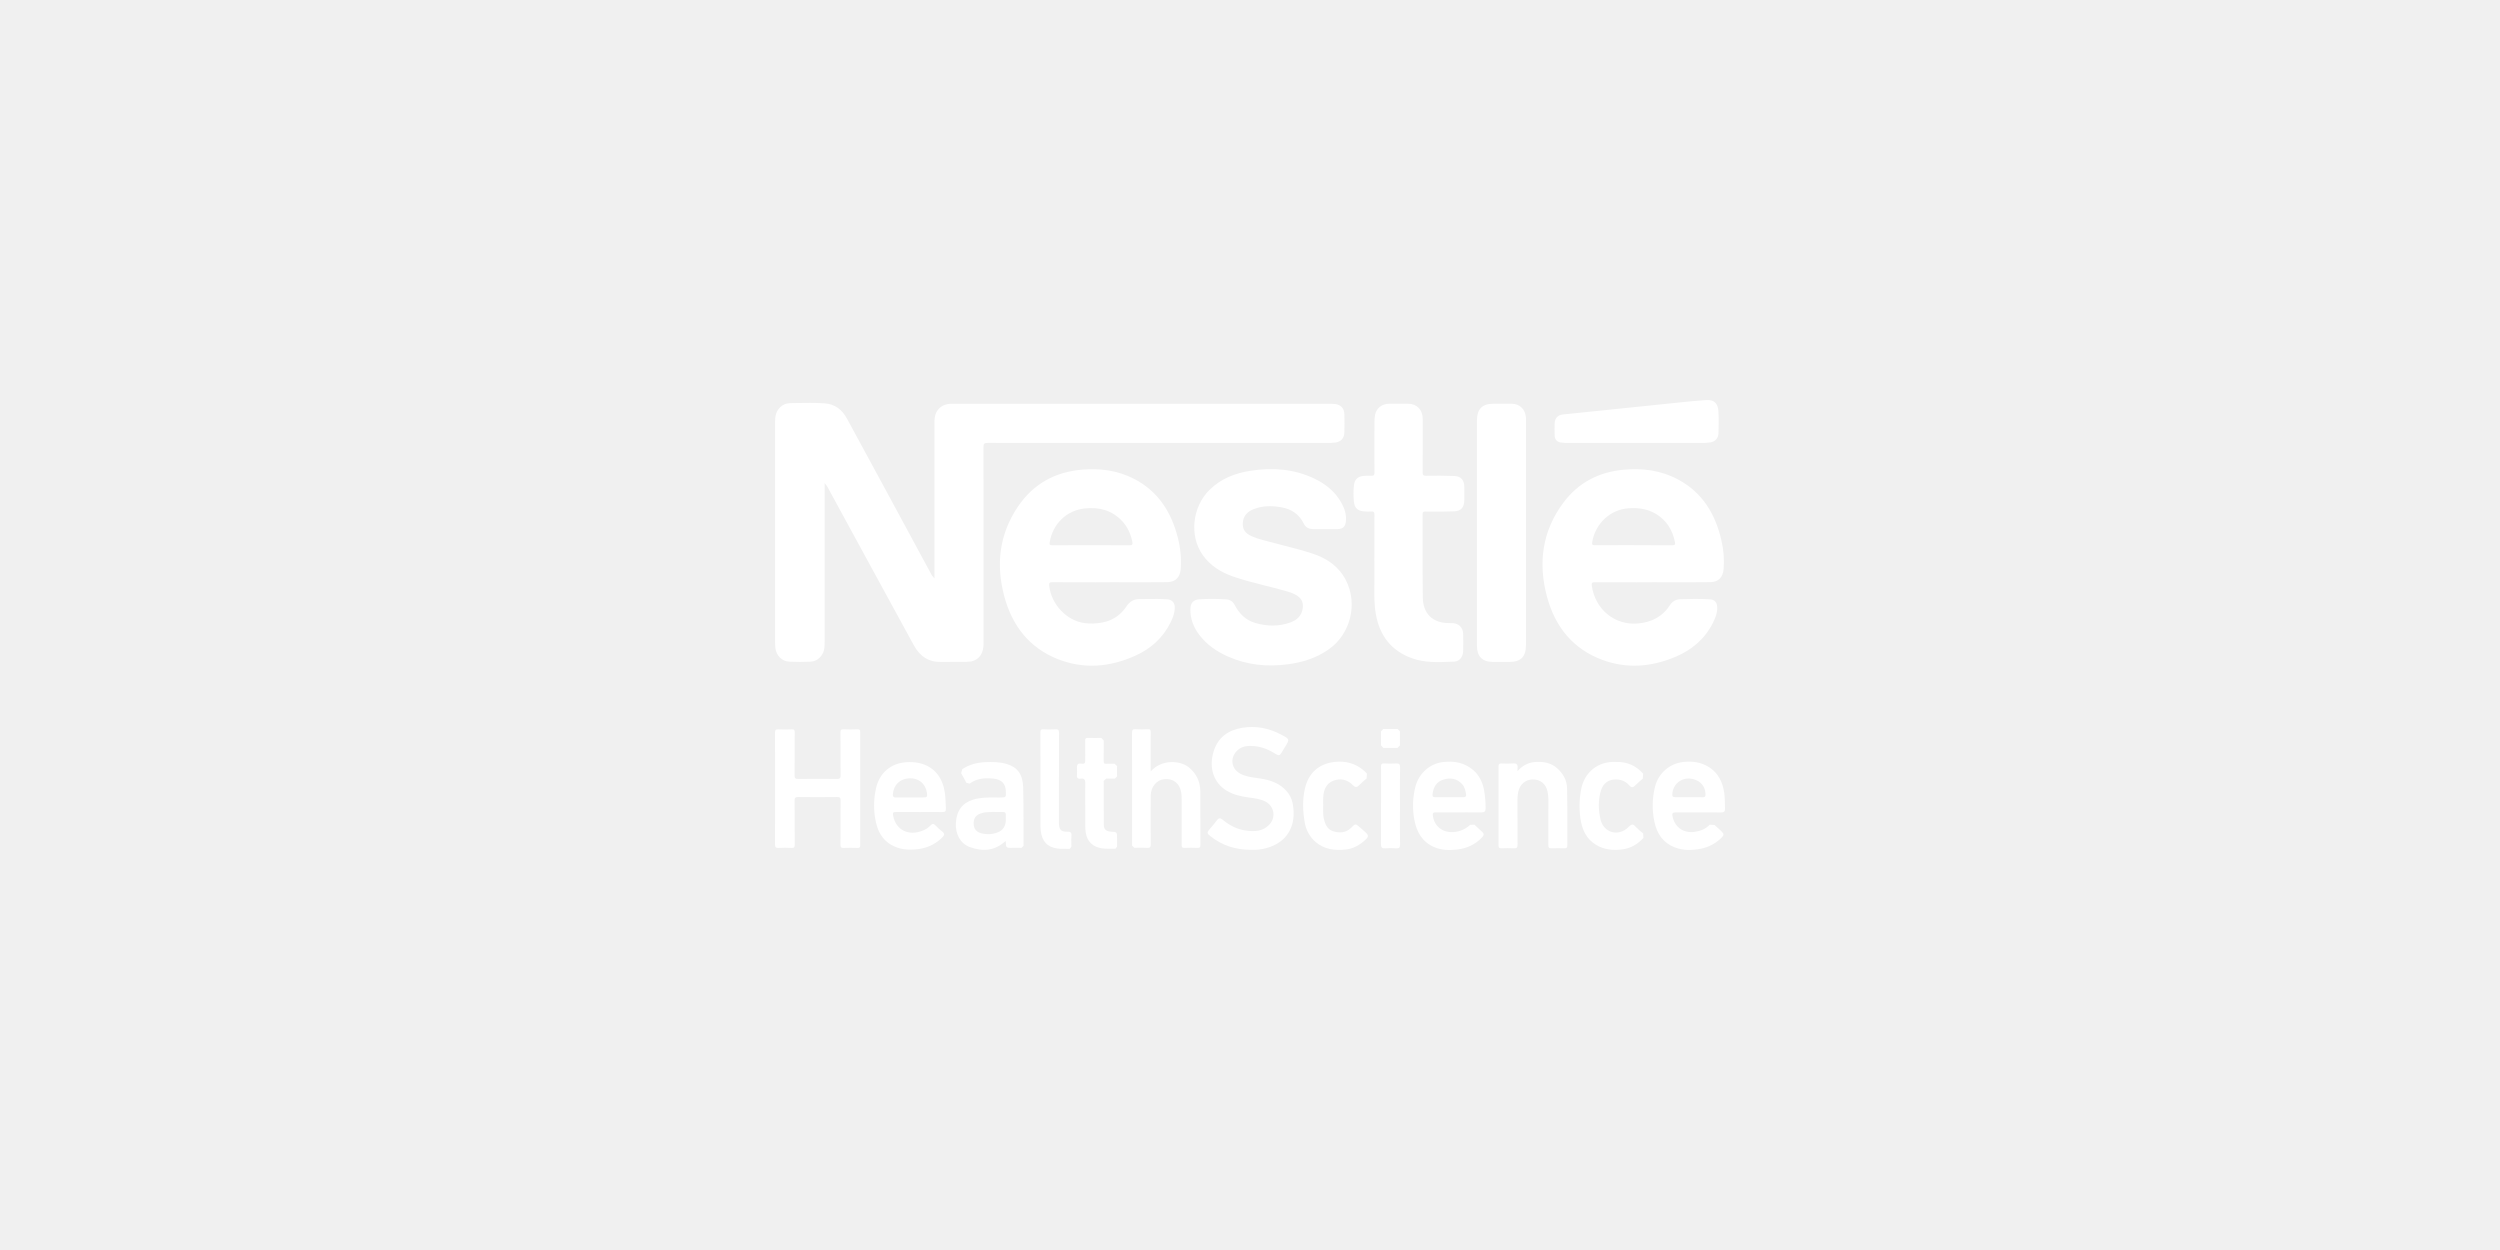
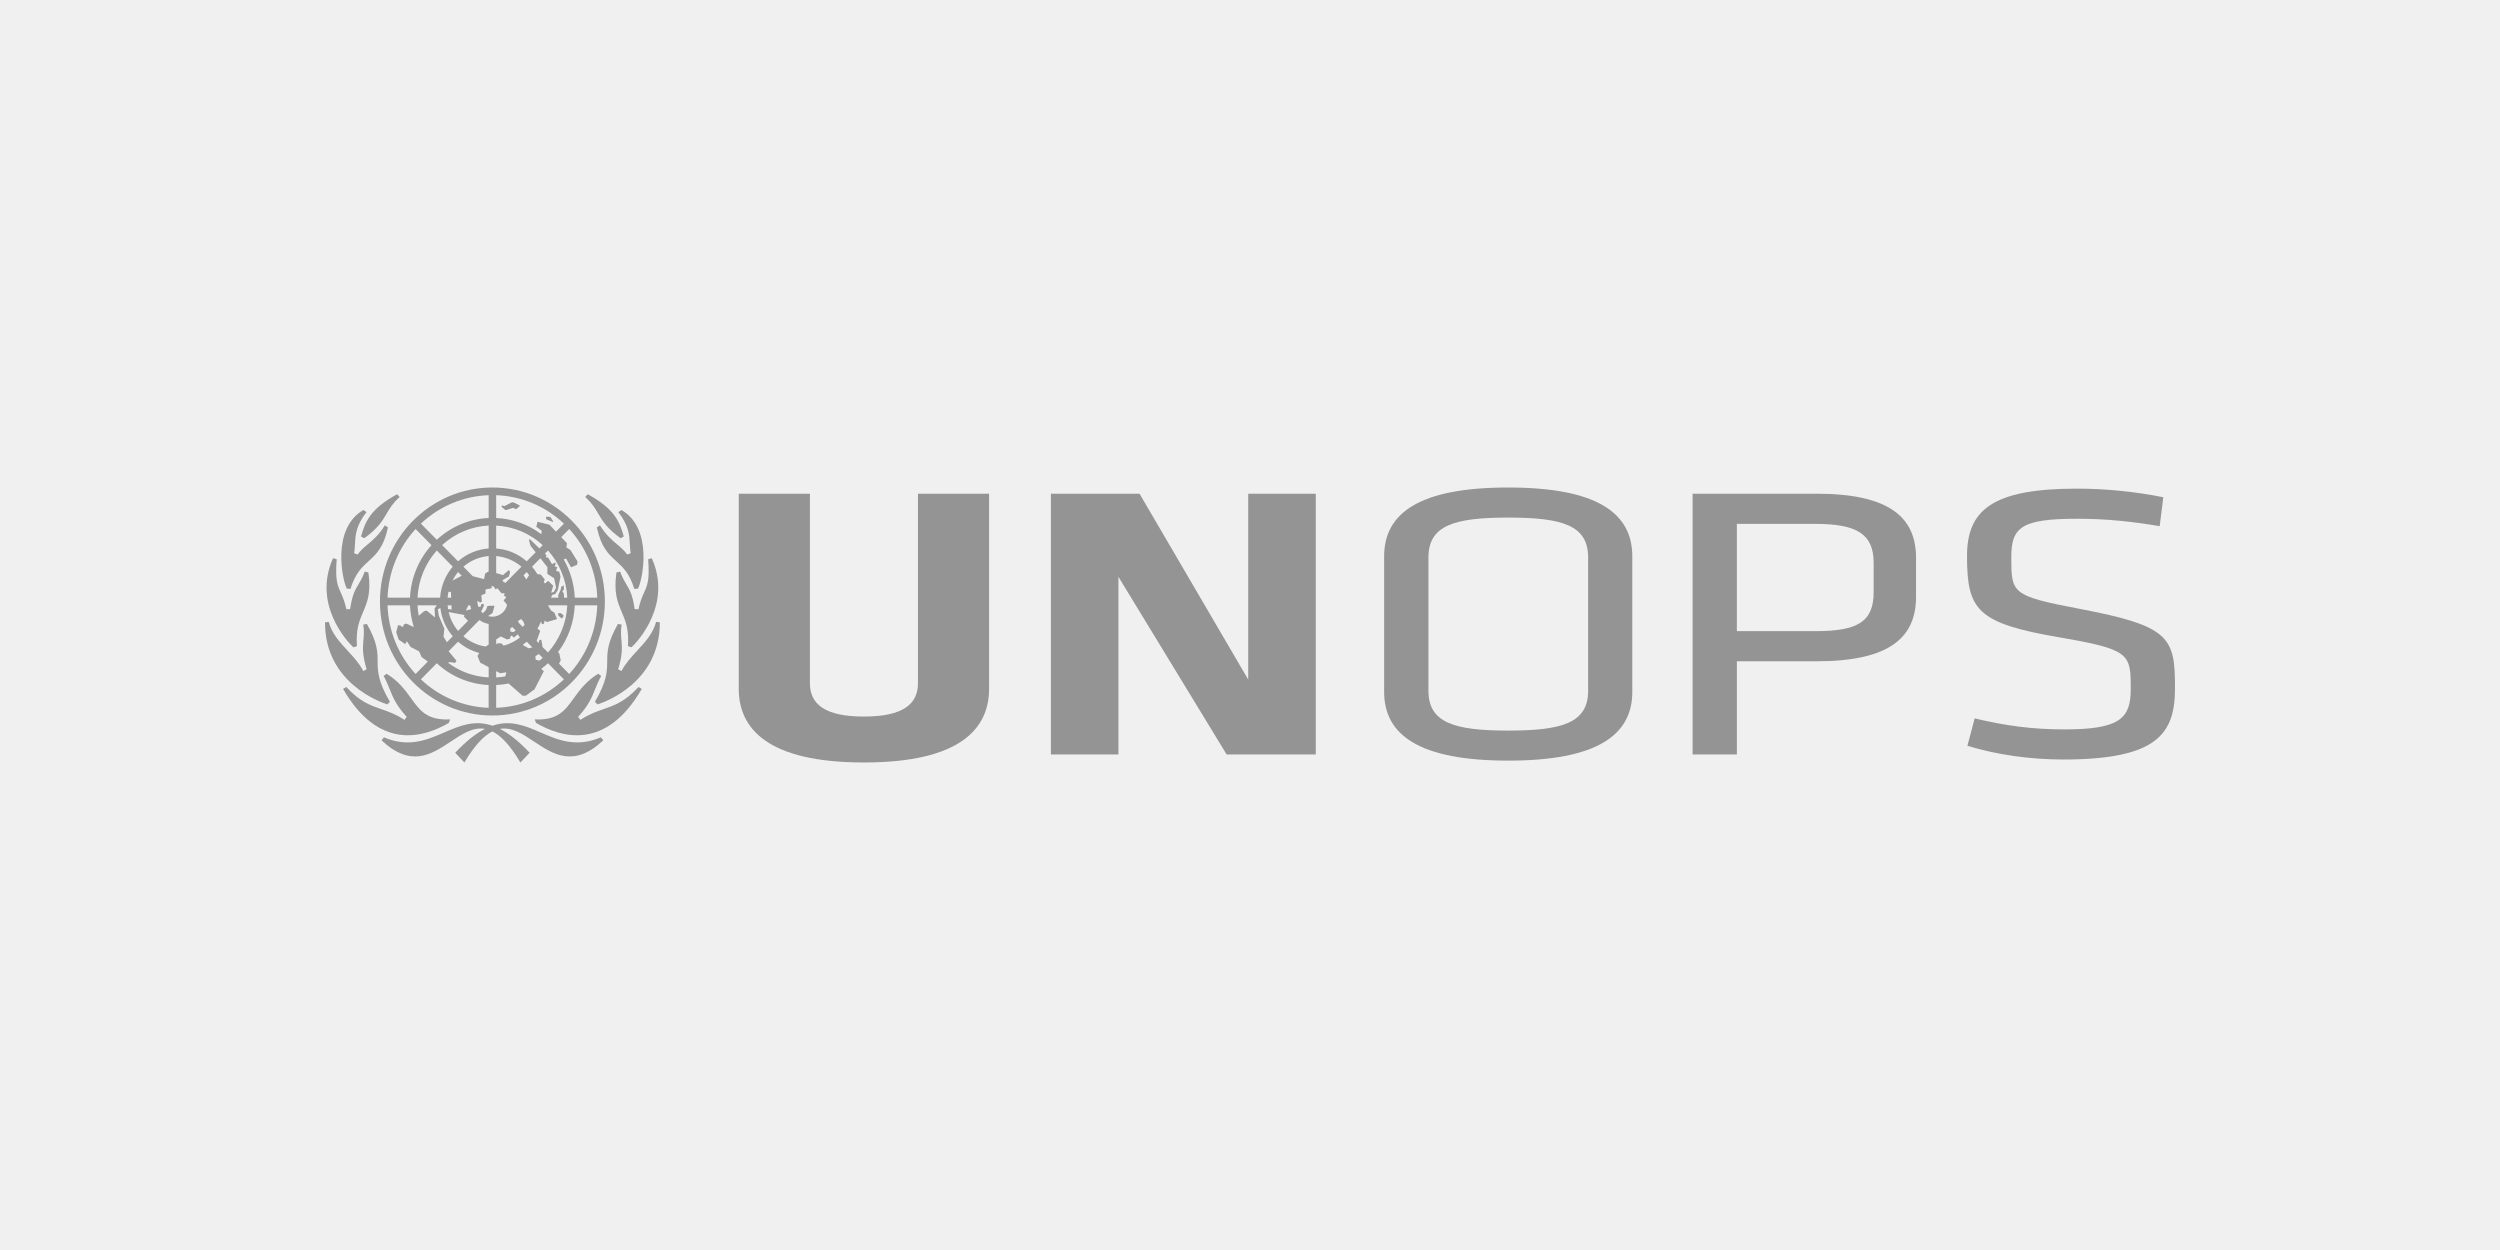
<svg xmlns="http://www.w3.org/2000/svg" width="200" height="100" viewBox="0 0 200 100" fill="none">
-   <mask id="mask0" style="mask-type:alpha" maskUnits="userSpaceOnUse" x="0" y="0" width="200" height="100">
+   <mask id="mask0_1429_146" style="mask-type:alpha" maskUnits="userSpaceOnUse" x="0" y="0" width="200" height="100">
    <rect width="200" height="100" fill="#222222" />
  </mask>
-   <g mask="url(#mask0)">
-     <path d="M125.242 35.436H130.827C132.679 35.44 134.531 35.44 136.384 35.436L136.849 35.391C137.221 35.316 137.465 35.058 137.478 34.666C137.499 34.072 137.506 33.479 137.472 32.889C137.439 32.266 137.115 31.964 136.516 32.003C135.727 32.054 134.939 32.136 134.152 32.218L133.766 32.258C132.872 32.349 131.978 32.442 131.085 32.534L130.088 32.637C129.729 32.674 129.37 32.711 129.011 32.748C127.685 32.885 126.355 33.016 125.029 33.157C124.611 33.203 124.379 33.467 124.369 33.894C124.364 34.209 124.362 34.525 124.373 34.84C124.383 35.146 124.545 35.34 124.832 35.396L125.242 35.436Z" fill="white" />
-     <path d="M65.971 38.648V51.356C65.971 51.68 65.971 52.005 65.805 52.302C65.584 52.691 65.251 52.919 64.817 52.936C64.263 52.958 63.71 52.962 63.16 52.936C62.545 52.909 62.097 52.443 62.026 51.812L62.006 51.412V33.772C62.006 33.353 62.06 32.951 62.361 32.634C62.47 32.515 62.6 32.42 62.744 32.355C62.888 32.289 63.044 32.254 63.201 32.251C63.352 32.249 63.502 32.246 63.652 32.243C64.424 32.23 65.196 32.216 65.965 32.267C66.774 32.322 67.359 32.755 67.754 33.483C68.744 35.312 69.736 37.141 70.732 38.969C72.005 41.323 73.279 43.677 74.551 46.031L74.757 46.278V33.846C74.749 33.609 74.777 33.372 74.842 33.145C75.011 32.647 75.457 32.329 76.021 32.304H106.498L106.855 32.327C107.303 32.412 107.535 32.682 107.55 33.152C107.565 33.622 107.564 34.109 107.55 34.586C107.537 35.049 107.297 35.324 106.851 35.403L106.385 35.437C97.257 35.437 88.13 35.435 79.004 35.432C78.73 35.432 78.677 35.507 78.679 35.777C78.687 41.014 78.689 46.252 78.685 51.492C78.685 52.27 78.345 52.768 77.701 52.916L77.262 52.952C77.021 52.953 76.78 52.952 76.539 52.951L76.257 52.95C75.946 52.949 75.636 52.95 75.326 52.957C74.321 52.985 73.603 52.528 73.111 51.631C71.824 49.263 70.532 46.897 69.236 44.533C68.21 42.656 67.188 40.779 66.168 38.902L65.971 38.648Z" fill="white" />
-     <path fill-rule="evenodd" clip-rule="evenodd" d="M132.18 46.583C131.755 46.583 131.33 46.583 130.905 46.584C129.799 46.585 128.693 46.586 127.59 46.579C127.374 46.579 127.312 46.617 127.343 46.861C127.617 48.765 129.189 50.038 131.029 49.878C132.117 49.784 132.992 49.349 133.608 48.395C133.696 48.254 133.818 48.139 133.96 48.059C134.103 47.979 134.263 47.938 134.425 47.938C135.217 47.913 136.011 47.898 136.802 47.947C137.182 47.968 137.371 48.202 137.378 48.607C137.388 49.071 137.21 49.48 137.009 49.878C136.34 51.179 135.286 52.025 133.995 52.564C132.088 53.359 130.139 53.512 128.193 52.793C125.87 51.937 124.421 50.177 123.764 47.753C123.026 45.03 123.382 42.462 125.085 40.194C126.292 38.583 127.939 37.759 129.883 37.578C131.404 37.433 132.882 37.625 134.258 38.366C136.175 39.394 137.227 41.097 137.711 43.224C137.891 43.977 137.951 44.755 137.89 45.528C137.829 46.188 137.473 46.566 136.831 46.572C135.729 46.585 134.626 46.582 133.523 46.58C133.077 46.579 132.631 46.578 132.185 46.578L132.18 46.583ZM130.688 43.617L131.376 43.617C132.179 43.616 132.98 43.615 133.781 43.623C133.987 43.623 134.034 43.562 133.994 43.361C133.801 42.397 133.327 41.635 132.5 41.128C131.818 40.711 131.074 40.609 130.295 40.662C129.586 40.706 128.913 40.996 128.383 41.486C127.853 41.977 127.499 42.638 127.377 43.363C127.342 43.572 127.398 43.623 127.596 43.618C128.396 43.611 129.198 43.612 130 43.612C130.229 43.612 130.459 43.613 130.688 43.613V43.617Z" fill="white" />
-     <path fill-rule="evenodd" clip-rule="evenodd" d="M87.591 46.584C87.984 46.583 88.376 46.583 88.769 46.583L88.769 46.578C89.197 46.578 89.625 46.578 90.053 46.579C91.165 46.581 92.278 46.583 93.388 46.572C94.036 46.568 94.409 46.172 94.46 45.508C94.516 44.667 94.437 43.822 94.225 43.009C93.696 40.915 92.6 39.261 90.685 38.288C89.393 37.633 88.014 37.454 86.595 37.569C84.458 37.743 82.696 38.674 81.451 40.504C79.952 42.703 79.654 45.148 80.344 47.712C80.978 50.071 82.353 51.82 84.592 52.717C86.691 53.556 88.788 53.375 90.824 52.457C92.05 51.906 93.027 51.046 93.646 49.793C93.817 49.451 93.954 49.096 93.981 48.708C94.013 48.245 93.799 47.97 93.36 47.943C92.829 47.908 92.298 47.915 91.766 47.921C91.551 47.924 91.336 47.927 91.121 47.927C90.679 47.929 90.365 48.141 90.114 48.516C89.894 48.853 89.61 49.14 89.28 49.361C88.95 49.581 88.58 49.73 88.193 49.798C87.722 49.892 87.239 49.909 86.763 49.847C85.329 49.657 84.09 48.342 83.938 46.853C83.918 46.641 83.961 46.577 84.178 46.577C85.316 46.586 86.454 46.585 87.591 46.584ZM87.723 43.617C87.569 43.617 87.414 43.617 87.26 43.617L86.49 43.617C85.724 43.616 84.958 43.615 84.193 43.621C84.006 43.623 83.937 43.601 83.976 43.372C84.227 41.897 85.337 40.818 86.806 40.673C87.935 40.559 88.963 40.816 89.781 41.697C90.207 42.156 90.455 42.71 90.583 43.331C90.627 43.551 90.59 43.627 90.353 43.623C89.58 43.614 88.806 43.615 88.033 43.616L87.723 43.617Z" fill="white" />
-     <path d="M105.447 42.331C105.311 42.331 105.176 42.331 105.04 42.329C104.728 42.32 104.458 42.212 104.309 41.903C103.935 41.131 103.314 40.728 102.513 40.584C101.766 40.452 101.026 40.446 100.308 40.726C99.811 40.917 99.454 41.253 99.424 41.848C99.399 42.287 99.579 42.6 99.953 42.805C100.335 43.017 100.749 43.127 101.164 43.237L101.168 43.238C101.25 43.26 101.333 43.282 101.415 43.305C101.839 43.422 102.266 43.532 102.693 43.641C103.471 43.84 104.251 44.039 105.016 44.292C106.148 44.668 107.101 45.303 107.676 46.425C108.639 48.313 108.045 50.711 106.317 51.935C105.322 52.642 104.199 52.991 103.021 53.144C101.386 53.361 99.787 53.208 98.255 52.531C97.354 52.135 96.549 51.589 95.935 50.78C95.484 50.186 95.223 49.514 95.231 48.746C95.235 48.236 95.463 47.976 95.966 47.943C96.673 47.9 97.383 47.903 98.091 47.95C98.231 47.953 98.367 47.995 98.486 48.071C98.605 48.148 98.702 48.255 98.767 48.384C99.137 49.099 99.661 49.615 100.425 49.837C101.369 50.114 102.316 50.131 103.249 49.788C103.753 49.602 104.124 49.269 104.216 48.681C104.282 48.262 104.158 47.929 103.819 47.688C103.48 47.449 103.093 47.344 102.706 47.239L102.648 47.223L102.586 47.206C102.13 47.079 101.671 46.964 101.212 46.849C100.34 46.63 99.466 46.411 98.615 46.111C97.656 45.77 96.808 45.249 96.201 44.379C95.136 42.853 95.385 40.551 96.755 39.197C97.677 38.284 98.816 37.849 100.049 37.66C101.776 37.395 103.467 37.505 105.082 38.257C106.017 38.692 106.811 39.312 107.328 40.253C107.57 40.692 107.719 41.158 107.676 41.673C107.64 42.11 107.447 42.311 107.028 42.328C106.939 42.331 106.85 42.332 106.762 42.333C106.632 42.334 106.503 42.332 106.374 42.331L106.364 42.331L106.245 42.329C106.174 42.328 106.103 42.328 106.032 42.328L106.036 42.329C105.84 42.329 105.643 42.331 105.447 42.331Z" fill="white" />
-     <path d="M109.955 41.194C109.946 42.427 109.949 43.659 109.949 44.894L109.954 44.895C109.954 45.082 109.952 45.268 109.952 45.454C109.952 45.573 109.952 45.693 109.954 45.812C109.959 46.12 109.954 46.428 109.95 46.736C109.94 47.518 109.929 48.299 110.058 49.074C110.353 50.855 111.314 52.073 112.971 52.665C113.972 53.023 115.014 52.982 116.046 52.941L116.057 52.94L116.06 52.94C116.153 52.936 116.246 52.933 116.34 52.929C116.768 52.914 117.041 52.543 117.052 52.085C117.063 51.627 117.065 51.168 117.052 50.708C117.036 50.216 116.73 49.899 116.252 49.852L115.865 49.846C114.612 49.832 113.84 49.092 113.824 47.795C113.806 46.356 113.807 44.917 113.807 43.477C113.808 42.698 113.808 41.919 113.806 41.14C113.806 40.956 113.868 40.925 114.028 40.925C114.148 40.925 114.268 40.926 114.387 40.927C115.041 40.931 115.697 40.935 116.35 40.907C116.893 40.882 117.14 40.573 117.145 40.014C117.149 39.662 117.151 39.307 117.145 38.955C117.14 38.416 116.883 38.102 116.362 38.081C115.608 38.049 114.85 38.049 114.095 38.062C113.859 38.065 113.811 37.993 113.811 37.76C113.822 36.343 113.82 34.931 113.817 33.517C113.815 32.786 113.356 32.306 112.659 32.3C112.143 32.296 111.627 32.296 111.112 32.3C110.564 32.308 110.126 32.643 110.01 33.162C109.973 33.358 109.955 33.558 109.957 33.758C109.95 35.107 109.948 36.455 109.957 37.804C109.957 38 109.91 38.073 109.711 38.06C109.49 38.048 109.268 38.055 109.048 38.079C108.61 38.125 108.368 38.367 108.315 38.827C108.269 39.255 108.267 39.688 108.31 40.116C108.355 40.621 108.597 40.859 109.094 40.91C109.295 40.933 109.498 40.937 109.7 40.921C109.917 40.9 109.955 40.988 109.955 41.194Z" fill="white" />
-     <path d="M118.154 33.669C118.154 32.731 118.566 32.299 119.466 32.299C119.953 32.299 120.442 32.295 120.93 32.299C121.593 32.307 122.037 32.75 122.078 33.435V51.587C122.078 52.534 121.676 52.953 120.767 52.953H119.414C118.585 52.949 118.154 52.512 118.154 51.651V33.669Z" fill="white" />
-     <path d="M62.006 61.96C62.007 60.849 62.008 59.738 62 58.627C62 58.396 62.062 58.336 62.276 58.348C62.635 58.364 62.995 58.364 63.355 58.348C63.545 58.339 63.577 58.412 63.577 58.591C63.574 59.132 63.574 59.671 63.573 60.21C63.573 60.816 63.573 61.423 63.568 62.031C63.568 62.256 63.625 62.318 63.844 62.316C64.885 62.304 65.925 62.304 66.966 62.316C67.206 62.316 67.252 62.235 67.248 62.007C67.246 61.727 67.244 61.447 67.244 61.167C67.243 60.879 67.243 60.59 67.243 60.302C67.243 59.733 67.243 59.164 67.238 58.595C67.238 58.394 67.289 58.337 67.484 58.346C67.853 58.362 68.222 58.358 68.591 58.346C68.748 58.343 68.818 58.366 68.817 58.56C68.812 61.58 68.812 64.599 68.817 67.618C68.817 67.81 68.745 67.838 68.588 67.834C68.219 67.824 67.85 67.818 67.481 67.834C67.28 67.843 67.238 67.77 67.238 67.573C67.241 67.181 67.243 66.79 67.243 66.398L67.243 65.811C67.243 65.586 67.243 65.361 67.243 65.135C67.244 64.773 67.245 64.41 67.248 64.048C67.252 63.823 67.193 63.76 66.974 63.762C65.933 63.775 64.892 63.776 63.851 63.762C63.609 63.758 63.566 63.839 63.568 64.068C63.573 64.588 63.574 65.108 63.574 65.628V65.817C63.574 66.401 63.574 66.984 63.579 67.567C63.579 67.786 63.518 67.843 63.316 67.834C62.975 67.813 62.634 67.813 62.293 67.834C62.068 67.845 61.998 67.782 62 67.537C62.008 66.419 62.007 65.301 62.006 64.183C62.006 63.81 62.006 63.438 62.006 63.065V63.07C62.006 62.7 62.006 62.33 62.006 61.96Z" fill="white" />
-     <path d="M96.821 66.885C97.775 67.651 98.864 67.982 100.057 67.986L100.059 67.983C100.473 68.005 100.887 67.962 101.289 67.856C103.023 67.388 103.747 66.017 103.414 64.269C103.336 63.874 103.147 63.511 102.87 63.227C102.321 62.642 101.622 62.41 100.873 62.289C100.842 62.284 100.811 62.279 100.78 62.274C100.701 62.262 100.621 62.251 100.541 62.24C100.098 62.179 99.654 62.117 99.245 61.906C98.504 61.524 98.368 60.656 98.96 60.061C99.353 59.665 99.851 59.645 100.352 59.691C100.989 59.747 101.563 60 102.102 60.344C102.279 60.459 102.404 60.431 102.508 60.239L102.79 59.777C103.184 59.136 103.185 59.134 102.517 58.78C101.522 58.251 100.462 58.038 99.364 58.225C98.267 58.413 97.424 58.981 97.08 60.149C96.697 61.442 97.097 62.631 98.135 63.256C98.657 63.573 99.241 63.706 99.837 63.79C99.898 63.799 99.96 63.808 100.022 63.816C100.442 63.873 100.863 63.93 101.252 64.134C101.937 64.496 102.092 65.389 101.554 65.963C101.027 66.525 100.35 66.537 99.674 66.445C98.975 66.353 98.357 66.033 97.811 65.577C97.613 65.412 97.484 65.439 97.337 65.641C97.199 65.832 97.046 66.01 96.894 66.188C96.85 66.238 96.807 66.288 96.765 66.339C96.546 66.599 96.553 66.672 96.821 66.885Z" fill="white" />
-     <path d="M92.058 61.709C92.942 60.718 94.427 60.831 95.111 61.39C95.708 61.882 96.016 62.517 96.024 63.294C96.032 64.085 96.031 64.877 96.03 65.669C96.03 66.312 96.029 66.956 96.033 67.598C96.033 67.798 95.967 67.837 95.793 67.831C95.453 67.819 95.109 67.814 94.769 67.831C94.565 67.843 94.53 67.757 94.531 67.569C94.537 66.362 94.537 65.159 94.531 63.954C94.538 63.762 94.526 63.57 94.495 63.38C94.352 62.642 93.863 62.27 93.145 62.334C92.538 62.387 92.064 62.941 92.06 63.637C92.049 64.938 92.049 66.238 92.06 67.537C92.064 67.786 91.99 67.841 91.767 67.829C91.479 67.811 91.19 67.817 90.9 67.822C90.849 67.823 90.797 67.824 90.746 67.825L90.566 67.649V67.42C90.566 66.768 90.566 66.115 90.567 65.463C90.567 63.189 90.568 60.916 90.561 58.644C90.561 58.385 90.626 58.32 90.863 58.338C91.185 58.357 91.508 58.357 91.83 58.338C92.015 58.328 92.058 58.391 92.057 58.577C92.05 59.25 92.051 59.921 92.052 60.594V60.596C92.053 60.85 92.053 61.104 92.053 61.359L92.058 61.709Z" fill="white" />
-     <path fill-rule="evenodd" clip-rule="evenodd" d="M71.748 64.96H73.545L73.544 64.963C73.749 64.963 73.955 64.962 74.16 64.961C74.572 64.96 74.985 64.958 75.395 64.963C75.597 64.967 75.688 64.897 75.671 64.681C75.662 64.562 75.658 64.441 75.655 64.32C75.653 64.259 75.651 64.199 75.648 64.139C75.631 63.611 75.571 63.093 75.374 62.601C74.918 61.463 73.875 60.876 72.483 60.978C71.259 61.068 70.358 61.831 70.084 63.053C69.876 63.958 69.874 64.9 70.079 65.806C70.326 66.894 70.962 67.604 72.023 67.878C72.422 67.982 72.831 67.984 73.233 67.953C74.047 67.89 74.771 67.599 75.369 67.004C75.55 66.824 75.612 66.69 75.366 66.514C75.18 66.373 75.007 66.215 74.848 66.042C74.704 65.891 74.589 65.865 74.436 66.038C74.262 66.223 74.048 66.364 73.813 66.449C72.707 66.907 71.678 66.404 71.462 65.301C71.402 64.983 71.421 64.96 71.748 64.96ZM73.843 63.797H72.794V63.796C72.7 63.796 72.605 63.796 72.511 63.796C72.359 63.795 72.207 63.795 72.055 63.795C71.924 63.796 71.794 63.797 71.663 63.8C71.483 63.8 71.419 63.729 71.43 63.545C71.483 62.797 71.988 62.301 72.736 62.266C73.484 62.23 74.034 62.675 74.151 63.41C74.204 63.748 74.164 63.797 73.843 63.797Z" fill="white" />
-     <path fill-rule="evenodd" clip-rule="evenodd" d="M115.748 64.991C115.451 64.992 115.154 64.992 114.857 64.99C114.652 64.99 114.597 65.043 114.631 65.277C114.754 66.139 115.464 66.674 116.41 66.553C116.859 66.497 117.281 66.299 117.617 65.985L117.956 65.975C118.005 66.022 118.054 66.068 118.104 66.115L118.113 66.124C118.265 66.267 118.417 66.411 118.571 66.549C118.74 66.701 118.718 66.829 118.571 66.983C118.004 67.582 117.299 67.893 116.512 67.967C115.916 68.031 115.316 68.019 114.743 67.772C113.789 67.363 113.328 66.573 113.144 65.566C112.981 64.684 113.014 63.775 113.24 62.907C113.379 62.391 113.665 61.929 114.059 61.582C114.454 61.235 114.94 61.02 115.455 60.963C116.335 60.862 117.14 61.003 117.841 61.593C118.353 62.02 118.614 62.602 118.733 63.252C118.811 63.721 118.85 64.196 118.85 64.672C118.854 64.909 118.752 64.995 118.531 64.991C118.122 64.986 117.712 64.988 117.302 64.989H117.297L117.066 64.99C116.937 64.991 116.808 64.991 116.679 64.991L116.682 64.99L116.481 64.99L115.748 64.991ZM115.943 63.778C116.312 63.778 116.681 63.775 117.05 63.778C117.203 63.778 117.309 63.735 117.286 63.551C117.244 63.248 117.177 62.953 116.959 62.722C116.542 62.271 116.03 62.201 115.483 62.363C114.923 62.532 114.664 62.971 114.602 63.554C114.583 63.746 114.685 63.779 114.837 63.778C115.206 63.774 115.575 63.778 115.944 63.778L115.943 63.778Z" fill="white" />
-     <path fill-rule="evenodd" clip-rule="evenodd" d="M134.081 64.99H135.876L135.874 64.992L135.993 64.992L136.173 64.992L136.401 64.991C136.834 64.989 137.265 64.987 137.697 64.996C137.927 65.001 138.009 64.914 137.999 64.677C137.996 64.573 137.995 64.468 137.993 64.364C137.989 64.05 137.984 63.736 137.938 63.424C137.807 62.564 137.462 61.841 136.723 61.373C136.09 60.973 135.397 60.875 134.658 60.959C133.564 61.083 132.667 61.854 132.395 62.963C132.172 63.872 132.157 64.822 132.352 65.737C132.55 66.702 133.051 67.426 133.969 67.786C134.674 68.061 135.395 68.035 136.117 67.89C136.706 67.763 137.251 67.472 137.692 67.047C137.933 66.815 137.937 66.716 137.705 66.496C137.634 66.428 137.562 66.359 137.49 66.292C137.385 66.194 137.278 66.097 137.168 66.003L136.779 65.973C136.441 66.33 136.03 66.487 135.553 66.551C134.709 66.667 134.012 66.213 133.811 65.356C133.744 65.067 133.797 64.99 134.081 64.99ZM135.436 63.776C135.385 63.776 135.333 63.777 135.282 63.777C135.224 63.778 135.166 63.778 135.107 63.778H134.086C133.798 63.776 133.753 63.718 133.795 63.414C133.91 62.615 134.642 62.133 135.442 62.325C136.052 62.476 136.415 62.91 136.439 63.496C136.448 63.702 136.405 63.792 136.186 63.782C135.937 63.77 135.686 63.773 135.436 63.776Z" fill="white" />
-     <path fill-rule="evenodd" clip-rule="evenodd" d="M80.445 67.28C79.576 68.087 78.594 68.14 77.574 67.76C76.818 67.478 76.421 66.722 76.47 65.834C76.532 64.843 76.984 64.236 77.861 63.967C78.448 63.791 79.048 63.795 79.648 63.799L79.756 63.8L79.832 63.8L79.875 63.801H79.973L79.984 63.8C80.238 63.799 80.365 63.798 80.425 63.731C80.486 63.665 80.479 63.533 80.465 63.268C80.439 62.687 80.121 62.357 79.481 62.29C78.811 62.226 78.153 62.255 77.574 62.69L77.311 62.626C77.244 62.495 77.174 62.364 77.104 62.234C77.034 62.106 76.963 61.98 76.89 61.855L76.985 61.532C77.538 61.161 78.16 61.003 78.813 60.973C79.384 60.948 79.956 60.95 80.511 61.111C81.373 61.359 81.82 61.919 81.853 62.975C81.885 64.02 81.883 65.067 81.88 66.114C81.879 66.633 81.878 67.152 81.881 67.671L81.715 67.83L81.586 67.827C81.334 67.822 81.081 67.816 80.831 67.83C80.57 67.846 80.443 67.759 80.479 67.473L80.445 67.28ZM79.547 64.961V64.95C79.508 64.951 79.468 64.953 79.428 64.955L79.184 64.966C79.149 64.968 79.114 64.97 79.079 64.972C78.97 64.977 78.861 64.984 78.752 64.994L78.433 65.084C78.049 65.226 77.879 65.488 77.893 65.907C77.902 66.295 78.096 66.55 78.487 66.657C78.917 66.776 79.371 66.756 79.789 66.6C80.231 66.44 80.46 66.09 80.466 65.6V65.198C80.473 65.029 80.404 64.955 80.238 64.959C80.165 64.961 80.091 64.962 80.018 64.962C79.938 64.962 79.858 64.961 79.778 64.96L79.696 64.96C79.647 64.959 79.597 64.959 79.548 64.959L79.547 64.961Z" fill="white" />
-     <path d="M122.069 61.161C121.813 61.289 121.585 61.473 121.402 61.699V61.453C121.44 61.169 121.335 61.055 121.049 61.074C120.736 61.093 120.422 61.095 120.109 61.078C119.945 61.072 119.883 61.127 119.883 61.306C119.887 63.416 119.887 65.527 119.883 67.639C119.882 67.823 119.955 67.868 120.114 67.864C120.444 67.853 120.779 67.844 121.109 67.864C121.338 67.879 121.406 67.802 121.406 67.56C121.4 66.87 121.4 66.179 121.4 65.487C121.401 64.984 121.401 64.481 121.399 63.977C121.398 63.835 121.407 63.694 121.426 63.553C121.435 63.486 121.446 63.419 121.46 63.353C121.579 62.755 122.04 62.361 122.61 62.356C123.226 62.349 123.672 62.702 123.802 63.322C123.847 63.526 123.871 63.736 123.872 63.946C123.87 64.252 123.87 64.559 123.869 64.866C123.869 65.134 123.869 65.402 123.869 65.67C123.869 66.309 123.87 66.948 123.865 67.586C123.863 67.8 123.921 67.872 124.129 67.864C124.469 67.849 124.811 67.856 125.153 67.864C125.308 67.866 125.385 67.831 125.385 67.643C125.384 67.328 125.384 67.013 125.385 66.698L125.386 66.158C125.388 65.125 125.391 64.092 125.366 63.057C125.353 62.418 125.048 61.881 124.567 61.454C124.074 61.021 123.506 60.928 122.891 60.957C122.606 60.964 122.326 61.033 122.069 61.161Z" fill="white" />
-     <path d="M105.851 64.479C105.852 64.562 105.852 64.645 105.851 64.728C105.849 64.978 105.847 65.228 105.902 65.477C106.004 65.924 106.168 66.333 106.62 66.487C107.132 66.664 107.659 66.635 108.072 66.241C108.109 66.207 108.141 66.175 108.17 66.147L108.174 66.142C108.292 66.028 108.358 65.964 108.43 65.957C108.526 65.948 108.632 66.046 108.887 66.27L109.223 66.568C109.506 66.829 109.503 66.94 109.214 67.201C108.768 67.606 108.259 67.898 107.668 67.961C106.8 68.055 105.957 67.967 105.243 67.354C104.778 66.953 104.47 66.391 104.375 65.772C104.218 64.879 104.19 63.978 104.395 63.083C104.682 61.827 105.517 61.098 106.755 60.957C107.654 60.853 108.445 61.065 109.138 61.672L109.354 61.89L109.325 62.282C109.116 62.451 108.915 62.633 108.723 62.825C108.539 63.01 108.416 63.001 108.226 62.809C107.866 62.444 107.418 62.276 106.912 62.384C106.235 62.525 105.887 63.006 105.855 63.82C105.846 64.041 105.855 64.259 105.855 64.479H105.851Z" fill="white" />
-     <path d="M131.451 61.891C130.852 61.227 130.121 60.921 129.252 60.957L129.255 60.956C127.842 60.887 126.757 61.787 126.498 63.115C126.341 63.901 126.32 64.71 126.437 65.504C126.564 66.369 126.904 67.109 127.667 67.577C128.332 67.987 129.057 68.048 129.8 67.95C130.463 67.858 131.018 67.539 131.472 67.029L131.453 66.674C131.26 66.528 131.078 66.368 130.907 66.194C130.643 65.899 130.574 65.875 130.246 66.194C129.464 66.953 128.287 66.618 128.041 65.556C127.863 64.782 127.841 63.985 128.087 63.211C128.258 62.673 128.667 62.373 129.205 62.357C129.655 62.342 130.043 62.483 130.344 62.834C130.5 63.015 130.627 63.031 130.799 62.853C130.904 62.744 131.016 62.642 131.13 62.542C131.198 62.483 131.267 62.425 131.336 62.366L131.424 62.291L131.451 61.891Z" fill="white" />
-     <path d="M86.818 64.465C86.818 64.296 86.817 64.127 86.817 63.958V63.953C86.814 63.522 86.813 63.09 86.824 62.659C86.829 62.39 86.746 62.253 86.476 62.293C86.219 62.331 86.123 62.222 86.16 61.962L86.164 61.703C86.165 61.651 86.162 61.598 86.159 61.544C86.153 61.419 86.146 61.293 86.191 61.192C86.248 61.064 86.369 61.079 86.49 61.094C86.543 61.1 86.596 61.107 86.644 61.102C86.814 61.079 86.818 60.959 86.818 60.832C86.818 60.682 86.819 60.532 86.819 60.381C86.821 60.007 86.822 59.632 86.814 59.257C86.811 59.084 86.854 59.023 87.03 59.032C87.227 59.038 87.425 59.041 87.623 59.04C87.784 59.04 87.945 59.037 88.106 59.032L88.301 59.243C88.291 59.786 88.301 60.33 88.293 60.874C88.29 61.045 88.329 61.116 88.507 61.104C88.637 61.093 88.768 61.096 88.9 61.098C88.989 61.099 89.079 61.1 89.168 61.098L89.365 61.283C89.354 61.56 89.357 61.836 89.365 62.113L89.188 62.291C89.058 62.287 88.928 62.287 88.797 62.288C88.697 62.288 88.597 62.289 88.498 62.287L88.296 62.473C88.3 63.062 88.3 63.65 88.3 64.237C88.3 64.824 88.3 65.412 88.304 65.999C88.307 66.35 88.505 66.514 88.889 66.534C89.127 66.547 89.246 66.553 89.305 66.618C89.363 66.682 89.363 66.803 89.363 67.044V67.734L89.237 67.9C89.172 67.899 89.106 67.898 89.041 67.898C88.991 67.898 88.941 67.899 88.89 67.899C88.556 67.902 88.221 67.905 87.891 67.81C87.24 67.626 86.87 67.118 86.832 66.351L86.822 66.121V64.463L86.818 64.465Z" fill="white" />
-     <path d="M83.237 61.534C83.237 61.815 83.237 62.096 83.237 62.377L83.238 62.378C83.238 62.793 83.238 63.208 83.237 63.622C83.236 63.857 83.236 64.092 83.236 64.326C83.235 64.919 83.235 65.512 83.238 66.104C83.242 67.061 83.607 67.635 84.317 67.826C84.637 67.914 84.965 67.911 85.293 67.907C85.389 67.906 85.485 67.906 85.581 67.907L85.711 67.742C85.711 67.702 85.71 67.661 85.71 67.62C85.709 67.58 85.708 67.54 85.707 67.5C85.702 67.294 85.697 67.085 85.715 66.884C85.74 66.604 85.647 66.524 85.379 66.535C84.886 66.551 84.725 66.371 84.715 65.85C84.715 65.793 84.714 65.737 84.714 65.68C84.714 65.645 84.714 65.609 84.714 65.574C84.714 65.513 84.714 65.451 84.715 65.39L84.715 65.312C84.715 65.261 84.715 65.21 84.715 65.16C84.715 64.672 84.715 64.185 84.715 63.697C84.714 62.016 84.713 60.335 84.723 58.653C84.723 58.391 84.654 58.328 84.416 58.346C84.103 58.364 83.79 58.364 83.477 58.346C83.284 58.334 83.231 58.389 83.231 58.593C83.238 59.573 83.238 60.553 83.237 61.534Z" fill="white" />
-     <path d="M111.998 64.485C111.998 64.772 111.998 65.058 111.997 65.345C111.995 66.079 111.993 66.814 112.004 67.551C112.009 67.812 111.926 67.882 111.688 67.866C111.395 67.845 111.1 67.845 110.806 67.866C110.56 67.882 110.475 67.807 110.477 67.535C110.487 66.229 110.486 64.922 110.484 63.616C110.484 63.155 110.483 62.695 110.483 62.234C110.483 62.144 110.485 62.053 110.486 61.961C110.487 61.899 110.488 61.836 110.488 61.773C110.49 61.63 110.488 61.488 110.48 61.345C110.468 61.123 110.551 61.066 110.751 61.077C111.064 61.094 111.377 61.094 111.69 61.077C111.926 61.061 112.009 61.127 112.006 61.39C111.993 62.146 111.995 62.902 111.997 63.658C111.998 63.934 111.998 64.209 111.998 64.485Z" fill="white" />
-     <path d="M111.042 59.835C111.103 59.835 111.164 59.836 111.224 59.836C111.224 59.836 111.223 59.836 111.223 59.836H111.226C111.226 59.836 111.225 59.836 111.224 59.836C111.289 59.836 111.353 59.835 111.417 59.834C111.546 59.833 111.674 59.831 111.803 59.836L111.995 59.632C111.992 59.26 111.992 58.886 111.995 58.514L111.819 58.322C111.433 58.326 111.045 58.326 110.656 58.322L110.48 58.514C110.486 58.886 110.486 59.258 110.48 59.63L110.673 59.836C110.796 59.832 110.919 59.833 111.042 59.835Z" fill="white" />
+   <g mask="url(#mask0_1429_146)">
+     <path d="M40.508 40.802L41.011 40.634L41.296 40.73L41.562 40.511L41.577 40.437L41.083 40.19L40.95 40.184L40.348 40.49L40.182 40.431L40.111 40.538L40.43 40.802H40.508Z" fill="#949494" />
+     <path d="M44.253 41.705L44.033 41.355L43.688 41.332V41.534L44.222 41.762L44.253 41.705Z" fill="#949494" />
+     <path d="M44.653 49.05L44.66 49.242L44.937 49.488L45.064 49.35L45.077 49.212L44.843 49.043L44.653 49.05Z" fill="#949494" />
+     <path fill-rule="evenodd" clip-rule="evenodd" d="M30.396 48.119C30.396 43.081 34.424 39 39.392 39C44.361 39 48.39 43.081 48.39 48.119C48.39 53.157 44.361 57.24 39.392 57.24C34.424 57.24 30.396 53.158 30.396 48.119ZM45.983 47.815H47.781C47.713 45.769 46.916 43.818 45.539 42.321L44.898 42.971L45.353 43.45L45.313 43.793L45.633 43.995L46.211 44.931L46.162 45.184L45.685 45.384L45.281 44.676L45.098 44.757C45.629 45.683 45.936 46.731 45.983 47.815ZM45.113 41.891L44.481 42.531L43.951 41.974L43.001 41.739L42.905 42.144L43.339 42.461L43.302 42.733C42.257 41.951 41.001 41.498 39.693 41.439V39.616C41.711 39.685 43.636 40.493 45.113 41.891ZM40.241 48.979C40.387 48.831 40.491 48.649 40.547 48.452L40.55 48.357L40.289 48.044L40.502 47.767L40.319 47.657L40.367 47.461L40.124 47.465L39.782 47.048L39.656 47.164L39.487 46.908C39.456 46.905 39.424 46.904 39.392 46.904C39.36 46.904 39.328 46.906 39.297 46.908L39.348 47.06L38.849 47.15L38.837 47.484L38.512 47.614L38.547 48.161L38.396 48.195L38.194 48.06C38.193 48.08 38.193 48.099 38.193 48.118C38.193 48.273 38.222 48.425 38.277 48.567L38.465 48.515L38.489 48.347L38.684 48.299L38.713 48.466L38.493 48.924C38.51 48.943 38.527 48.961 38.544 48.979C38.572 49.007 38.602 49.035 38.633 49.06L38.878 48.796L38.998 48.473L39.496 48.455L39.557 48.504L39.398 49.045L39.044 49.283C39.156 49.317 39.273 49.335 39.392 49.335C39.711 49.335 40.016 49.207 40.241 48.979ZM39.693 51.546V51.16L40.063 50.916L40.563 51.157L40.811 51.097V50.964L40.94 50.831L41.094 51.011L41.427 50.747L41.596 51.002C41.208 51.307 40.764 51.528 40.291 51.651L40.109 51.468H39.801L39.693 51.546ZM41.254 50.434L40.987 50.165L40.835 50.257L40.818 50.519L41.083 50.567L41.254 50.434ZM39.093 49.915V51.562L38.858 51.724C38.2 51.625 37.58 51.341 37.071 50.901L38.351 49.604C38.571 49.764 38.825 49.871 39.093 49.915ZM36.646 51.335C37.136 51.766 37.715 52.072 38.336 52.236L38.203 52.485L38.416 53.011L39.093 53.37V54.193C37.914 54.135 36.784 53.725 35.841 53.02L35.963 52.968L36.402 53.029L36.522 52.861L35.892 52.099L36.646 51.335ZM39.692 54.194L39.692 53.688L40.013 53.859L40.511 53.785L40.423 54.112C40.182 54.155 39.938 54.182 39.692 54.194ZM41.812 55.662L40.688 54.679C40.361 54.745 40.029 54.786 39.693 54.801V56.624C41.711 56.554 43.636 55.746 45.112 54.349L43.841 53.058C43.667 53.219 43.485 53.371 43.297 53.511L43.506 53.691L42.762 55.145L42.073 55.649L41.812 55.662ZM42.852 52.778L43.163 52.849C43.249 52.779 43.333 52.706 43.416 52.63L43.112 52.323L42.832 52.49L42.852 52.778ZM43.389 51.649L43.378 51.731L43.839 52.198C44.77 51.16 45.315 49.826 45.382 48.425H43.834L44.081 48.828L44.353 49.02L44.566 49.527L43.75 49.765L43.571 49.644L43.515 49.89L43.356 49.94L43.282 49.714C43.203 49.913 43.108 50.106 42.999 50.291L43.219 50.473L42.931 51.277L43.094 51.443L43.152 51.202L43.306 51.182L43.389 51.649ZM44.669 47.814L44.075 47.815L44.176 47.601L44.425 47.517L44.627 47.193L44.841 46.141L44.745 45.744L44.484 45.671L44.579 45.371L44.366 45.309L44.46 45.113L44.401 45.004L44.162 45.129L43.855 44.611L43.678 44.587L43.713 44.406L43.593 44.29L43.84 44.039C44.77 45.078 45.316 46.412 45.383 47.813L45.124 47.814L45.103 47.478L44.985 47.287L45.105 47.19V46.828L44.902 46.937L44.852 47.176L44.653 47.61L44.669 47.814ZM42.378 43.125L43.157 43.873L43.416 43.612C42.391 42.669 41.075 42.116 39.693 42.047V43.879C40.596 43.943 41.454 44.303 42.138 44.905L42.853 44.182L42.438 43.655L42.318 43.21L42.378 43.125ZM43.795 45.377L43.229 44.659L42.563 45.334C42.722 45.52 42.864 45.718 42.987 45.927L43.263 45.966L43.582 46.351L43.5 46.565L43.595 46.674L43.855 46.472L44.259 46.858L44.093 47.409L44.306 47.363L44.485 47.013L44.331 46.258L43.785 45.911L43.795 45.377ZM42.138 45.765C42.205 45.845 42.268 45.927 42.328 46.012L42.109 46.353L41.883 46.024L42.138 45.765ZM40.434 46.633C40.358 46.578 40.278 46.53 40.195 46.488L40.241 46.39L40.715 46.115L40.809 45.742L40.703 45.609L40.241 46.006L39.693 45.846V44.487C40.438 44.55 41.144 44.846 41.715 45.334L40.434 46.633ZM39.093 44.485V45.717L38.817 45.874L38.723 46.332L37.819 46.093L37.071 45.335C37.641 44.845 38.348 44.547 39.093 44.485ZM36.648 45.765L36.938 46.059L36.197 46.448C36.32 46.205 36.471 45.975 36.648 45.765ZM36.219 50.904C35.673 50.265 35.328 49.477 35.228 48.641L35.031 48.744L35.099 49.243L35.548 50.289L35.481 50.936L35.754 51.376L36.219 50.904ZM34.762 48.682L34.945 48.425L33.401 48.425C33.415 48.708 33.447 48.989 33.499 49.265L33.939 48.889L34.138 48.852L34.802 49.394L34.762 48.682ZM32.798 48.425C32.825 49.021 32.93 49.607 33.107 50.167L32.504 49.885L32.315 49.947L32.256 50.113L32.139 50.149L32.031 50.027H31.84L31.697 50.57L31.893 51.171L32.42 51.529L32.547 51.295L32.846 51.758L33.525 52.107L33.737 52.574L34.227 52.923L33.248 53.918C31.87 52.421 31.072 50.47 31.002 48.425H32.798ZM36.074 47.352L35.879 47.342C35.846 47.497 35.822 47.655 35.809 47.815H36.093L36.074 47.352ZM35.808 48.425H36.118L36.132 48.756L35.847 48.735C35.83 48.632 35.817 48.529 35.808 48.425ZM37.268 48.846L37.466 48.425H37.62C37.638 48.528 37.664 48.629 37.698 48.727L37.268 48.846ZM36.646 50.474C36.28 50.037 36.023 49.519 35.894 48.966L37.151 49.198L37.115 49.331L37.445 49.665L36.646 50.474ZM42.138 51.335C42.035 51.426 41.927 51.512 41.816 51.592L42.285 51.862L42.59 51.793L42.138 51.335ZM36.646 44.904C37.331 44.302 38.19 43.942 39.093 43.878L39.093 42.044C37.71 42.113 36.394 42.666 35.369 43.609L36.646 44.904ZM41.964 49.988L41.815 50.147L41.496 49.822L41.437 49.68L41.694 49.522L41.88 49.748L41.964 49.988ZM34.945 43.181C36.083 42.125 37.552 41.508 39.093 41.439V39.616C37.075 39.685 35.149 40.493 33.672 41.891L34.945 43.181ZM35.208 47.815C35.272 46.899 35.626 46.029 36.219 45.335L34.944 44.041C34.014 45.08 33.469 46.414 33.402 47.815H35.208ZM39.091 54.801C37.549 54.733 36.08 54.115 34.943 53.058L33.67 54.349C35.147 55.746 37.072 56.554 39.091 56.624V54.801ZM33.248 42.322L34.521 43.612C33.479 44.765 32.87 46.253 32.801 47.815H31.005C31.075 45.77 31.871 43.819 33.248 42.322ZM45.537 53.918L44.721 53.09L44.723 53.09L44.86 52.829L44.74 52.26L44.636 52.18C45.45 51.101 45.923 49.791 45.982 48.425H47.781C47.712 50.47 46.915 52.422 45.537 53.918Z" fill="#949494" />
+     <path d="M50.771 48.724L51.073 48.741C51.221 48.083 51.388 47.712 51.532 47.391C51.793 46.81 51.98 46.394 51.852 44.738C51.904 44.724 51.946 44.712 51.988 44.7L51.988 44.7L51.988 44.7C52.034 44.686 52.081 44.673 52.141 44.657C53.787 48.292 51.053 51.3 50.519 51.786L50.234 51.692C50.328 50.339 50.029 49.638 49.734 48.948C49.406 48.18 49.084 47.425 49.316 45.796L49.609 45.727C49.786 46.208 49.958 46.496 50.117 46.763L50.117 46.763C50.383 47.209 50.614 47.596 50.771 48.724Z" fill="#949494" />
+     <path d="M48.576 52.91C48.582 52.157 48.587 51.408 49.436 49.915V49.914C49.436 49.914 49.637 49.952 49.73 49.967C49.649 50.466 49.681 50.825 49.713 51.195C49.764 51.766 49.817 52.363 49.455 53.542L49.718 53.683C50.049 53.056 50.521 52.545 50.988 52.04L50.988 52.04C51.619 51.358 52.24 50.686 52.49 49.747L52.788 49.788C52.789 54.615 48.401 56.146 47.854 56.337L47.854 56.337L47.854 56.337L47.853 56.337L47.853 56.338L47.837 56.343L47.826 56.347C47.816 56.35 47.809 56.353 47.804 56.355C47.804 56.355 47.694 56.24 47.593 56.143C48.565 54.49 48.57 53.697 48.576 52.91Z" fill="#949494" />
+     <path d="M49.905 42.924L49.639 43.056V43.055C48.545 42.261 48.197 41.67 47.859 41.095C47.608 40.667 47.361 40.248 46.817 39.761L47.017 39.538C49.186 40.722 49.58 41.764 49.905 42.924Z" fill="#949494" />
+     <path d="M49.357 43.538C49.661 43.794 49.94 44.029 50.172 44.36L50.455 44.264C50.411 44.014 50.399 43.772 50.387 43.527C50.35 42.806 50.312 42.054 49.467 40.972L49.711 40.797C52.284 42.275 51.4 46.421 51.041 47.087C51.041 47.087 50.907 47.097 50.744 47.114C50.362 45.859 49.821 45.368 49.287 44.882C48.687 44.337 48.096 43.8 47.748 42.196L47.997 42.024C48.458 42.782 48.932 43.181 49.357 43.538Z" fill="#949494" />
+     <path d="M46.249 57.35L46.432 57.59V57.589C47.126 57.131 47.716 56.927 48.284 56.73C49.163 56.426 49.992 56.139 51.081 54.961C51.081 54.961 51.222 55.044 51.342 55.112C48.497 60.035 44.967 59.046 42.882 57.834C42.882 57.834 42.824 57.672 42.778 57.551C44.615 57.644 45.192 56.844 45.9 55.863C46.364 55.22 46.884 54.499 47.852 53.901C47.938 53.967 48.098 54.075 48.098 54.075C47.874 54.477 47.736 54.821 47.601 55.155C47.339 55.809 47.093 56.423 46.249 57.35Z" fill="#949494" />
+     <path d="M35.539 58.597C36.756 58.071 37.933 57.562 39.392 58.056V58.056C40.852 57.561 42.029 58.07 43.245 58.596C44.64 59.2 46.087 59.826 48.074 58.987L48.264 59.225C45.9 61.44 44.259 60.346 42.732 59.33C41.82 58.723 40.949 58.143 39.989 58.311C40.702 58.673 41.484 59.273 42.37 60.219C42.198 60.404 42.081 60.527 41.943 60.672L41.943 60.672C41.855 60.765 41.758 60.867 41.632 61C40.806 59.606 40.071 58.852 39.392 58.513C38.712 58.852 37.978 59.607 37.153 61C37.051 60.892 36.968 60.804 36.892 60.725L36.891 60.724C36.731 60.556 36.607 60.426 36.418 60.219C37.301 59.273 38.084 58.673 38.798 58.311C37.837 58.143 36.966 58.723 36.053 59.331C34.526 60.347 32.885 61.44 30.522 59.225L30.712 58.987C32.697 59.827 34.144 59.2 35.539 58.597Z" fill="#949494" />
+     <path d="M36.009 57.551C35.962 57.673 35.904 57.835 35.904 57.835V57.834C33.818 59.045 30.289 60.035 27.444 55.111C27.563 55.041 27.703 54.96 27.703 54.96C28.793 56.139 29.623 56.426 30.502 56.731C31.071 56.928 31.66 57.132 32.354 57.59L32.536 57.351C31.693 56.423 31.447 55.809 31.184 55.156C31.05 54.822 30.912 54.477 30.688 54.075C30.688 54.075 30.847 53.968 30.934 53.902C31.902 54.5 32.422 55.221 32.886 55.864C33.593 56.845 34.171 57.645 36.009 57.551Z" fill="#949494" />
+     <path d="M28.555 51.693L28.269 51.786V51.786C27.732 51.298 24.999 48.293 26.645 44.657C26.704 44.673 26.749 44.686 26.793 44.699L26.793 44.699C26.837 44.711 26.88 44.723 26.935 44.738C26.808 46.395 26.994 46.811 27.255 47.392C27.399 47.713 27.566 48.084 27.714 48.742L28.012 48.725C28.17 47.598 28.401 47.211 28.668 46.765C28.828 46.498 29 46.21 29.177 45.728L29.47 45.797C29.703 47.425 29.381 48.179 29.053 48.947C28.759 49.637 28.46 50.338 28.555 51.693Z" fill="#949494" />
+     <path d="M30.928 41.095C30.59 41.67 30.242 42.261 29.147 43.056L28.881 42.924C29.206 41.764 29.599 40.722 31.769 39.538C31.84 39.617 31.969 39.761 31.969 39.761C31.425 40.248 31.179 40.667 30.928 41.095Z" fill="#949494" />
+     <path d="M31.193 56.143C31.095 56.24 30.983 56.355 30.983 56.355L30.982 56.354C30.977 56.352 30.971 56.35 30.962 56.347C30.954 56.344 30.944 56.34 30.932 56.336C30.383 56.145 25.997 54.613 26 49.79L26.299 49.749C26.548 50.688 27.169 51.36 27.8 52.043C28.266 52.547 28.738 53.058 29.067 53.685L29.331 53.544C28.97 52.363 29.023 51.767 29.074 51.196C29.107 50.827 29.139 50.468 29.058 49.969C29.152 49.953 29.352 49.915 29.352 49.915C30.2 51.408 30.206 52.157 30.211 52.91C30.217 53.698 30.223 54.491 31.193 56.143Z" fill="#949494" />
+     <path d="M29.498 44.882C28.964 45.367 28.423 45.859 28.04 47.114C27.878 47.097 27.745 47.087 27.745 47.087C27.385 46.421 26.501 42.275 29.074 40.797L29.319 40.972C28.474 42.053 28.436 42.803 28.399 43.524C28.387 43.77 28.374 44.013 28.33 44.264L28.613 44.359C28.845 44.029 29.125 43.794 29.429 43.538C29.855 43.18 30.329 42.781 30.79 42.024L31.038 42.195C30.69 43.799 30.098 44.337 29.498 44.882Z" fill="#949494" />
+     <path d="M79.127 55.1V39.497H73.436V54.663C73.436 56.354 72.201 57.325 69.114 57.325C66.027 57.325 64.793 56.354 64.793 54.663V39.497H59.1V55.1C59.1 58.264 61.371 60.998 69.114 60.998C76.858 60.998 79.127 58.264 79.127 55.1Z" fill="#949494" />
+     <path d="M89.474 46.145V60.356H84.071V39.497H91.163L99.858 54.367V39.497H105.263V60.356H98.13L89.474 46.145Z" fill="#949494" />
+     <path fill-rule="evenodd" clip-rule="evenodd" d="M145.337 39.497H135.407L135.408 60.356H138.95V52.902H145.337C151.223 52.902 153.284 50.961 153.284 47.734V44.633C153.284 41.44 151.223 39.497 145.337 39.497ZM138.949 41.91H145.21C148.59 41.91 149.892 42.744 149.892 45.031V47.367C149.892 49.767 148.59 50.492 145.21 50.492H138.949V41.91Z" fill="#949494" />
+     <path fill-rule="evenodd" clip-rule="evenodd" d="M120.657 39C113.575 39 110.731 41.031 110.731 44.506V55.347C110.731 58.823 113.575 60.85 120.657 60.85C127.74 60.85 130.584 58.822 130.584 55.347V44.506C130.584 41.031 127.743 39 120.657 39ZM127.051 55.26C127.051 57.828 124.987 58.447 120.665 58.447C116.343 58.447 114.276 57.828 114.276 55.26V44.595C114.276 42.026 116.34 41.407 120.665 41.407C124.99 41.407 127.051 42.026 127.051 44.595V55.26Z" fill="#949494" />
+     <path d="M157.393 59.664C159.742 60.385 162.424 60.761 165.063 60.761C172.601 60.761 174 58.693 174 55.059C174 50.99 173.629 50.083 166.341 48.702C160.904 47.669 160.904 47.453 160.904 44.571C160.904 42.16 161.727 41.5 166.218 41.5C168.484 41.5 170.591 41.721 172.774 42.094L173.064 39.779C170.781 39.322 168.46 39.092 166.133 39.091C159.339 39.091 157.362 40.846 157.362 44.479C157.362 48.801 158.147 49.863 164.773 50.992C170.418 51.963 170.46 52.305 170.46 55.126C170.46 57.502 169.552 58.352 165.144 58.352C162.632 58.352 160.483 58.068 157.972 57.472L157.393 59.664Z" fill="#949494" />
  </g>
</svg>
